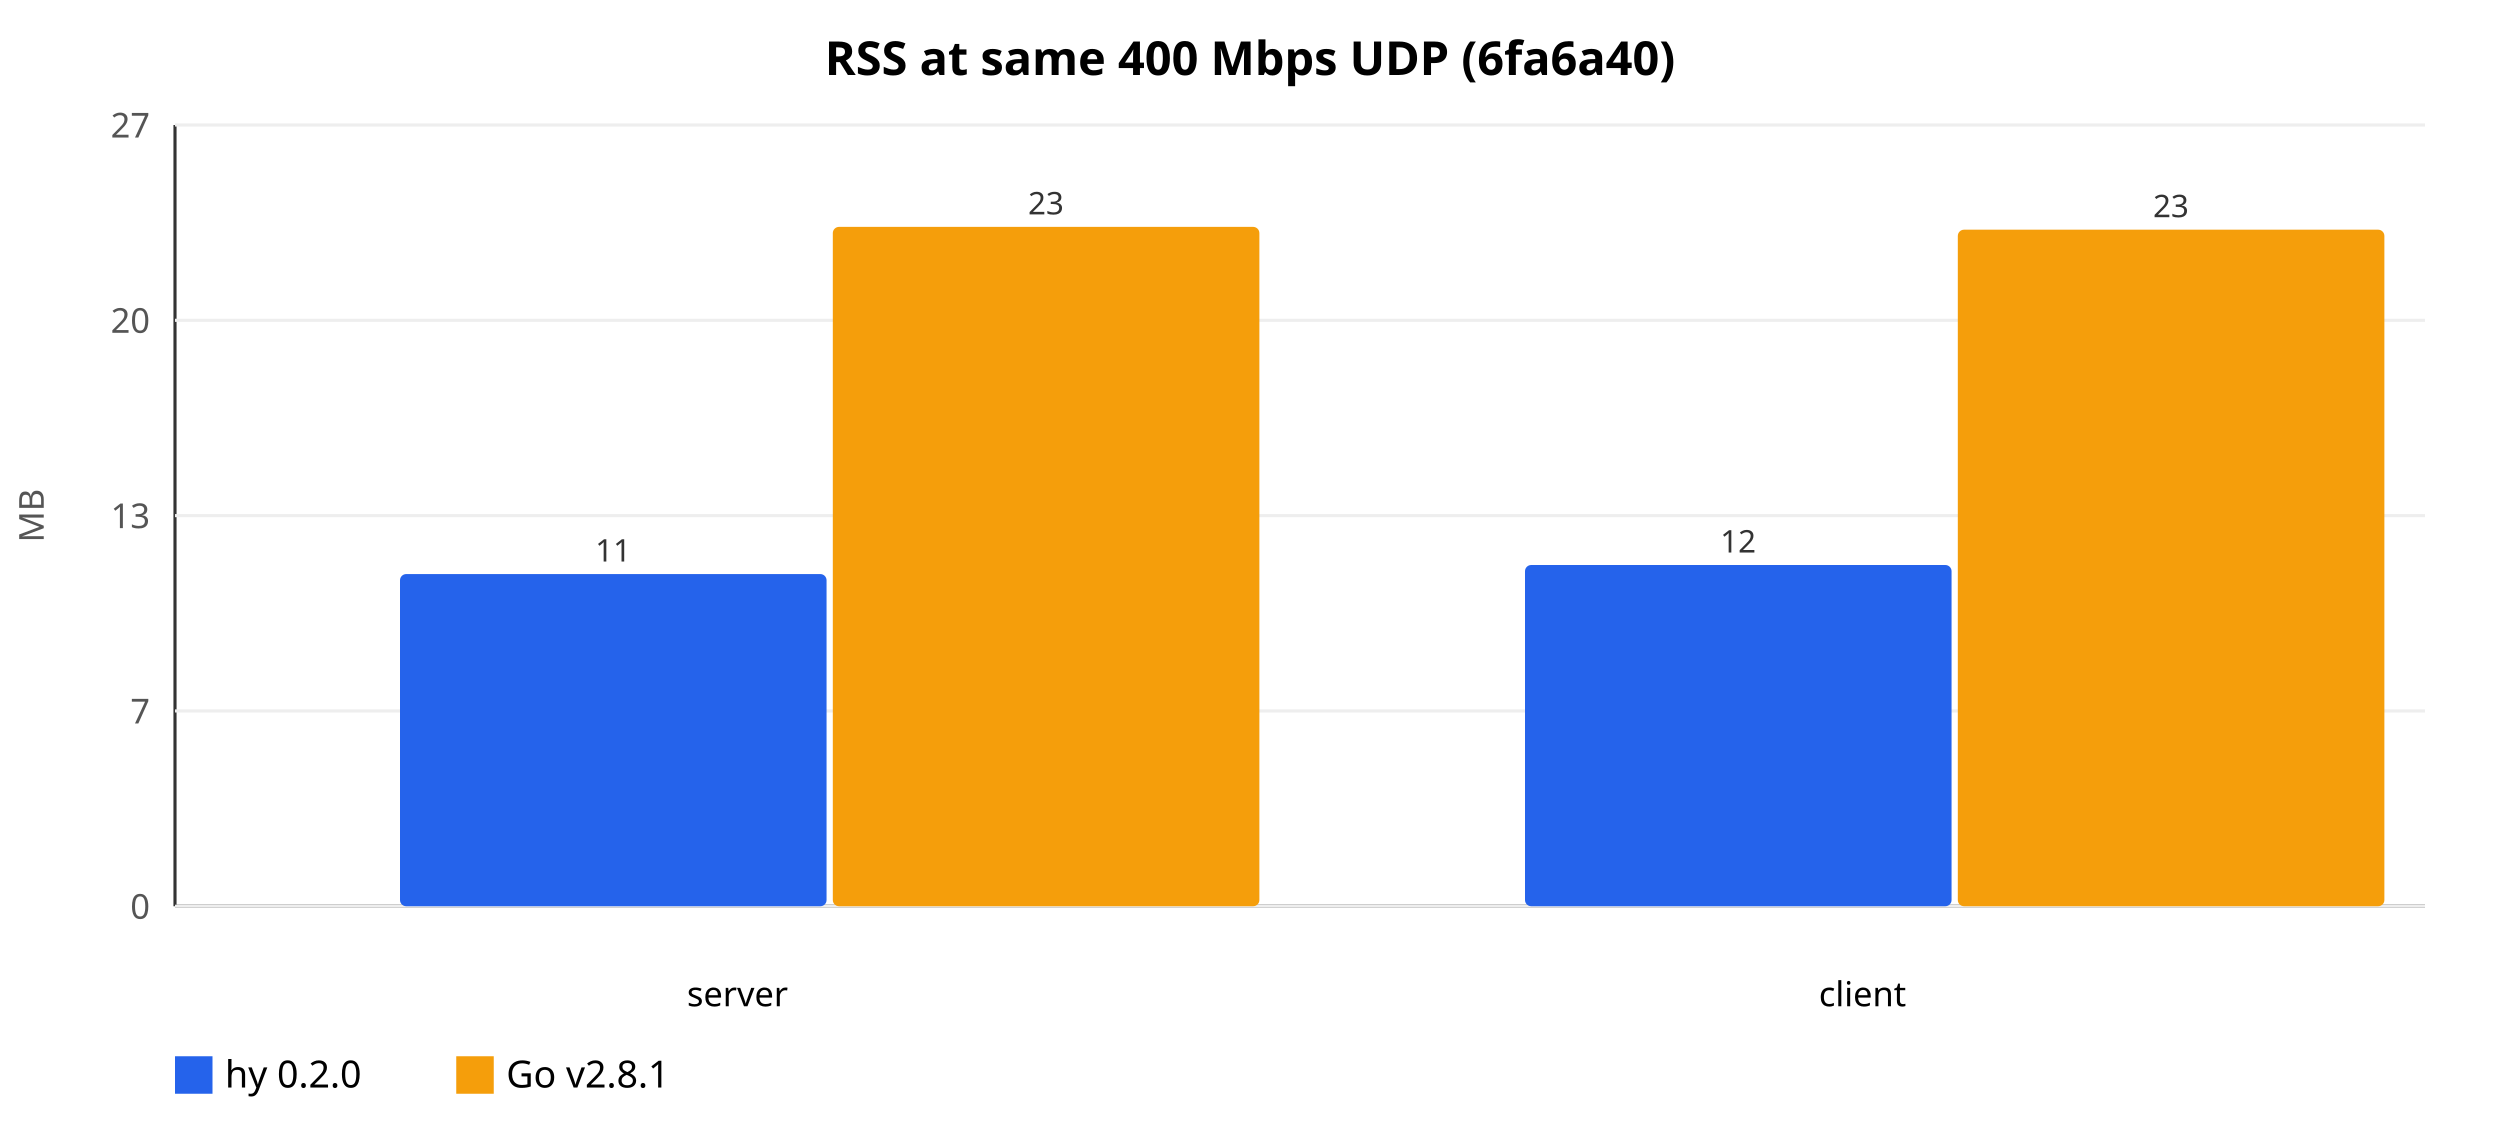
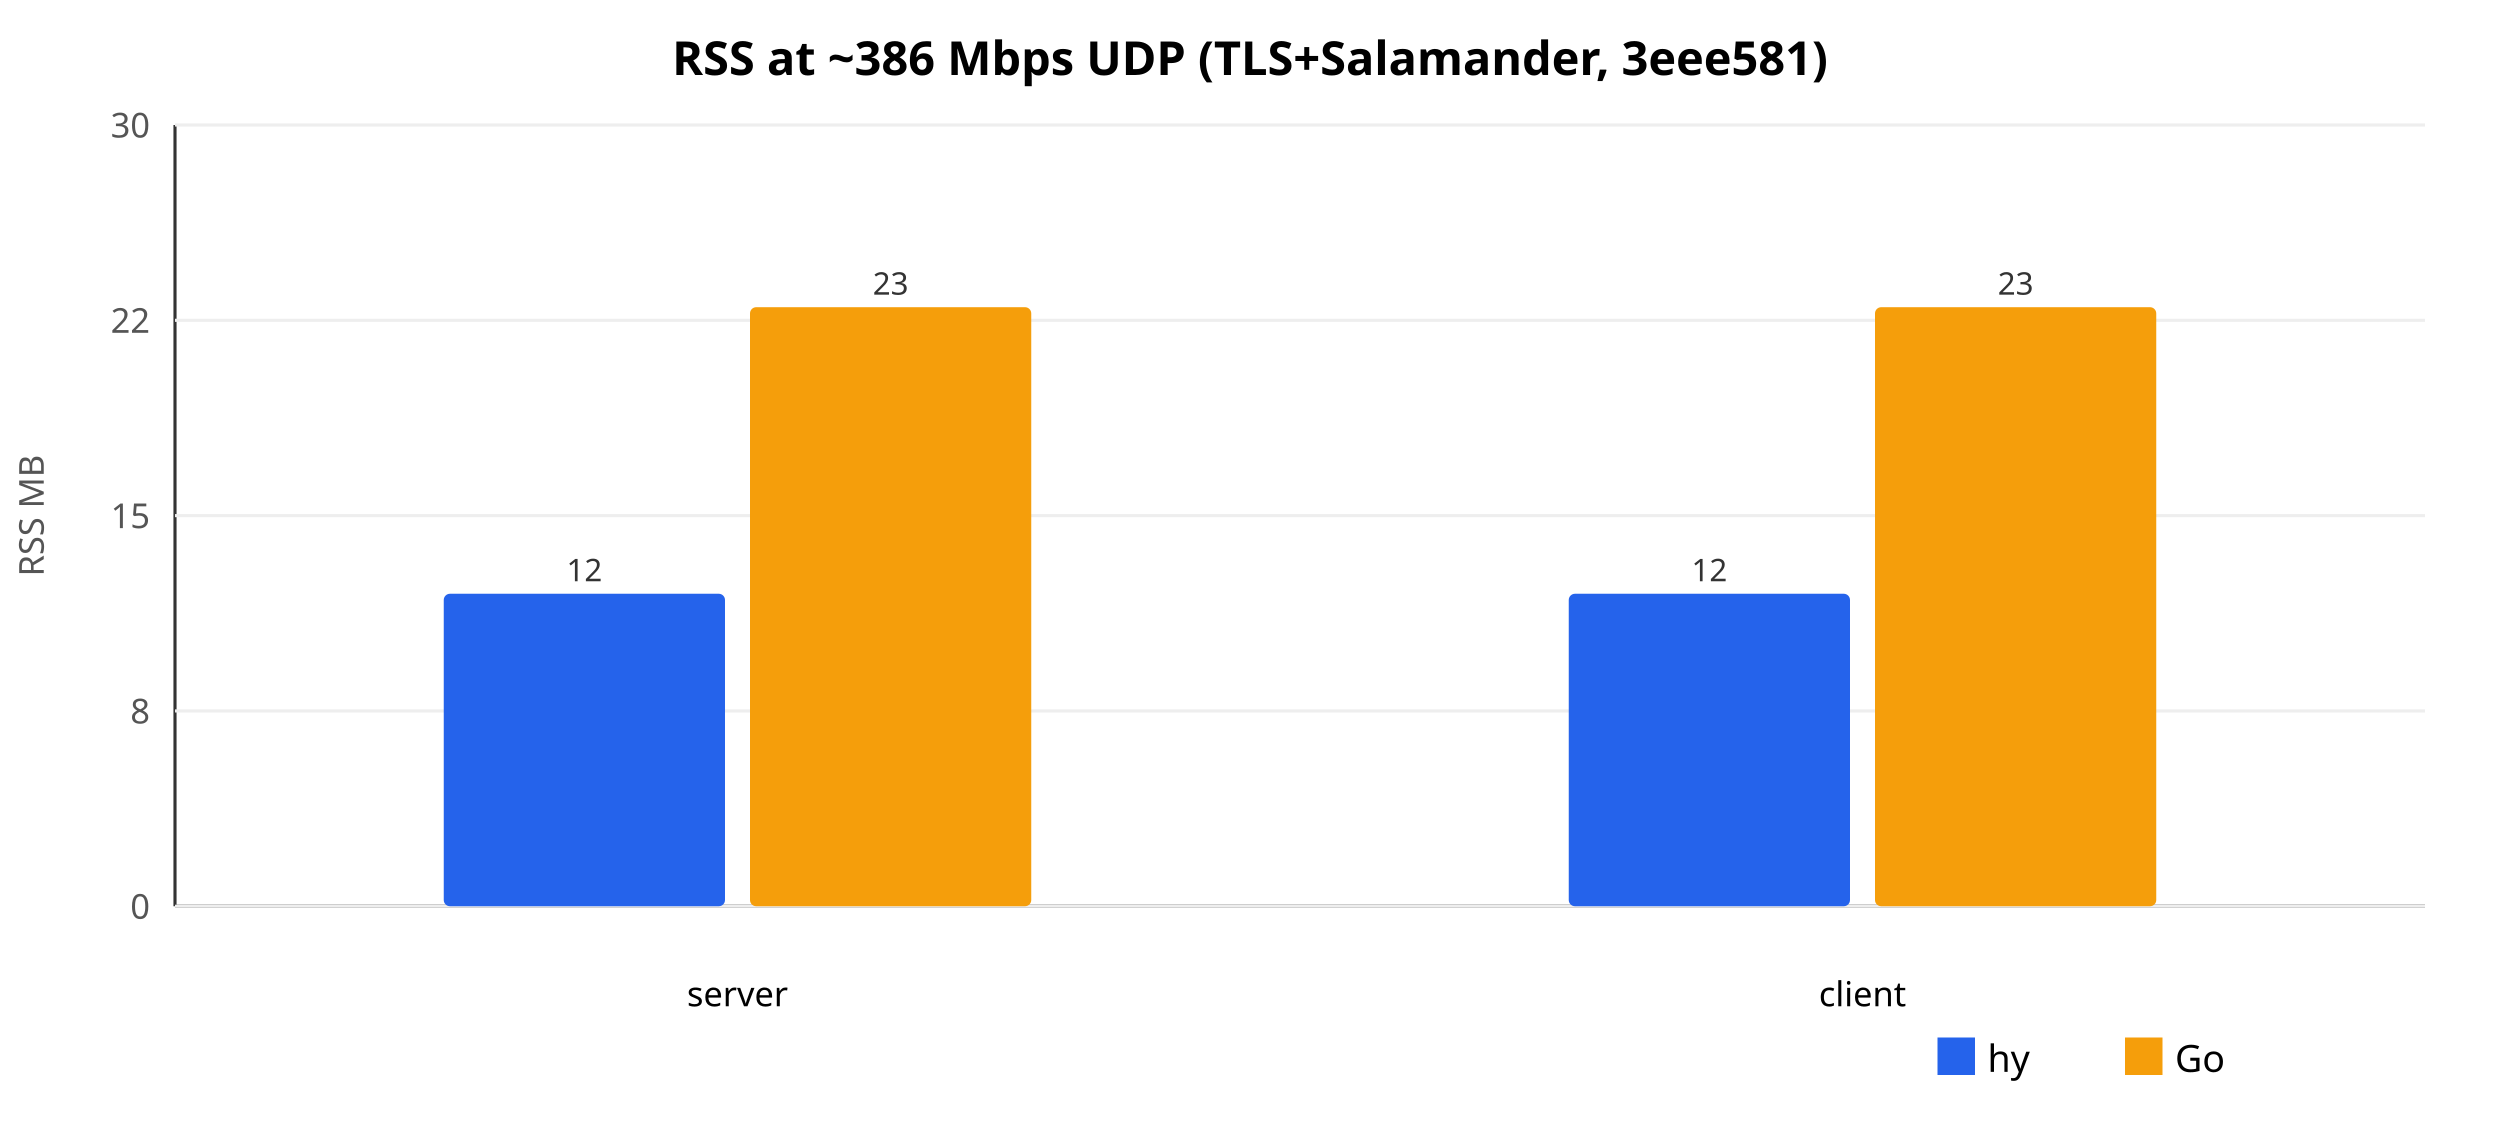
<svg xmlns="http://www.w3.org/2000/svg" width="800" height="360" font-family="sans-serif">
  <rect width="100%" height="100%" fill="#fff" />
-   <text x="400.0" y="24" text-anchor="middle" font-size="15" font-weight="600">RSS at same 400 Mbps UDP (6fa6a40)</text>
+   <text x="400" y="24" text-anchor="middle" font-size="15" font-weight="600">RSS at ~386 Mbps UDP (TLS+Salamander, 3eee581)</text>
  <line x1="56" y1="40" x2="56" y2="290" stroke="#333" />
  <line x1="56" y1="290" x2="776" y2="290" stroke="#333" />
  <line x1="56" y1="290.0" x2="776" y2="290.0" stroke="#eee" />
  <text x="48" y="294.0" text-anchor="end" font-size="11" fill="#555">0</text>
  <line x1="56" y1="227.5" x2="776" y2="227.5" stroke="#eee" />
-   <text x="48" y="231.5" text-anchor="end" font-size="11" fill="#555">7</text>
+   <text x="48" y="231.5" text-anchor="end" font-size="11" fill="#555">8</text>
  <line x1="56" y1="165.0" x2="776" y2="165.0" stroke="#eee" />
-   <text x="48" y="169.0" text-anchor="end" font-size="11" fill="#555">13</text>
+   <text x="48" y="169.0" text-anchor="end" font-size="11" fill="#555">15</text>
  <line x1="56" y1="102.5" x2="776" y2="102.5" stroke="#eee" />
-   <text x="48" y="106.5" text-anchor="end" font-size="11" fill="#555">20</text>
+   <text x="48" y="106.5" text-anchor="end" font-size="11" fill="#555">22</text>
  <line x1="56" y1="40.0" x2="776" y2="40.0" stroke="#eee" />
-   <text x="48" y="44.0" text-anchor="end" font-size="11" fill="#555">27</text>
-   <text x="14" y="165.0" text-anchor="middle" font-size="11" fill="#555" transform="rotate(-90 14 165.0)">MB</text>
-   <rect x="128.0" y="183.7" width="136.5" height="106.3" fill="#2563eb" rx="2" />
-   <text x="196.2" y="179.7" text-anchor="middle" font-size="10" fill="#333">11</text>
-   <rect x="488.0" y="180.8" width="136.5" height="109.2" fill="#2563eb" rx="2" />
-   <text x="556.2" y="176.8" text-anchor="middle" font-size="10" fill="#333">12</text>
-   <rect x="266.5" y="72.6" width="136.5" height="217.4" fill="#f59e0b" rx="2" />
-   <text x="334.7" y="68.6" text-anchor="middle" font-size="10" fill="#333">23</text>
-   <rect x="626.5" y="73.5" width="136.5" height="216.5" fill="#f59e0b" rx="2" />
-   <text x="694.7" y="69.5" text-anchor="middle" font-size="10" fill="#333">23</text>
+   <text x="48" y="44.0" text-anchor="end" font-size="11" fill="#555">30</text>
+   <text x="14" y="165" text-anchor="middle" font-size="11" fill="#555" transform="rotate(-90 14 165)">RSS MB</text>
+   <rect x="142.0" y="190.0" width="90.0" height="100.0" fill="#2563eb" rx="2" />
+   <text x="187.0" y="186.0" text-anchor="middle" font-size="10" fill="#333">12</text>
+   <rect x="240.0" y="98.3" width="90.0" height="191.7" fill="#f59e0b" rx="2" />
+   <text x="285.0" y="94.3" text-anchor="middle" font-size="10" fill="#333">23</text>
  <text x="236.0" y="322" text-anchor="middle" font-size="11">server</text>
+   <rect x="502.0" y="190.0" width="90.0" height="100.0" fill="#2563eb" rx="2" />
+   <text x="547.0" y="186.0" text-anchor="middle" font-size="10" fill="#333">12</text>
+   <rect x="600.0" y="98.3" width="90.0" height="191.7" fill="#f59e0b" rx="2" />
+   <text x="645.0" y="94.3" text-anchor="middle" font-size="10" fill="#333">23</text>
  <text x="596.0" y="322" text-anchor="middle" font-size="11">client</text>
-   <rect x="56" y="338" width="12" height="12" fill="#2563eb" />
-   <text x="72" y="348" font-size="12">hy 0.2.0</text>
-   <rect x="146" y="338" width="12" height="12" fill="#f59e0b" />
-   <text x="162" y="348" font-size="12">Go v2.8.1</text>
+   <rect x="620" y="332" width="12" height="12" fill="#2563eb" />
+   <text x="636" y="343" font-size="12">hy</text>
+   <rect x="680" y="332" width="12" height="12" fill="#f59e0b" />
+   <text x="696" y="343" font-size="12">Go</text>
</svg>
